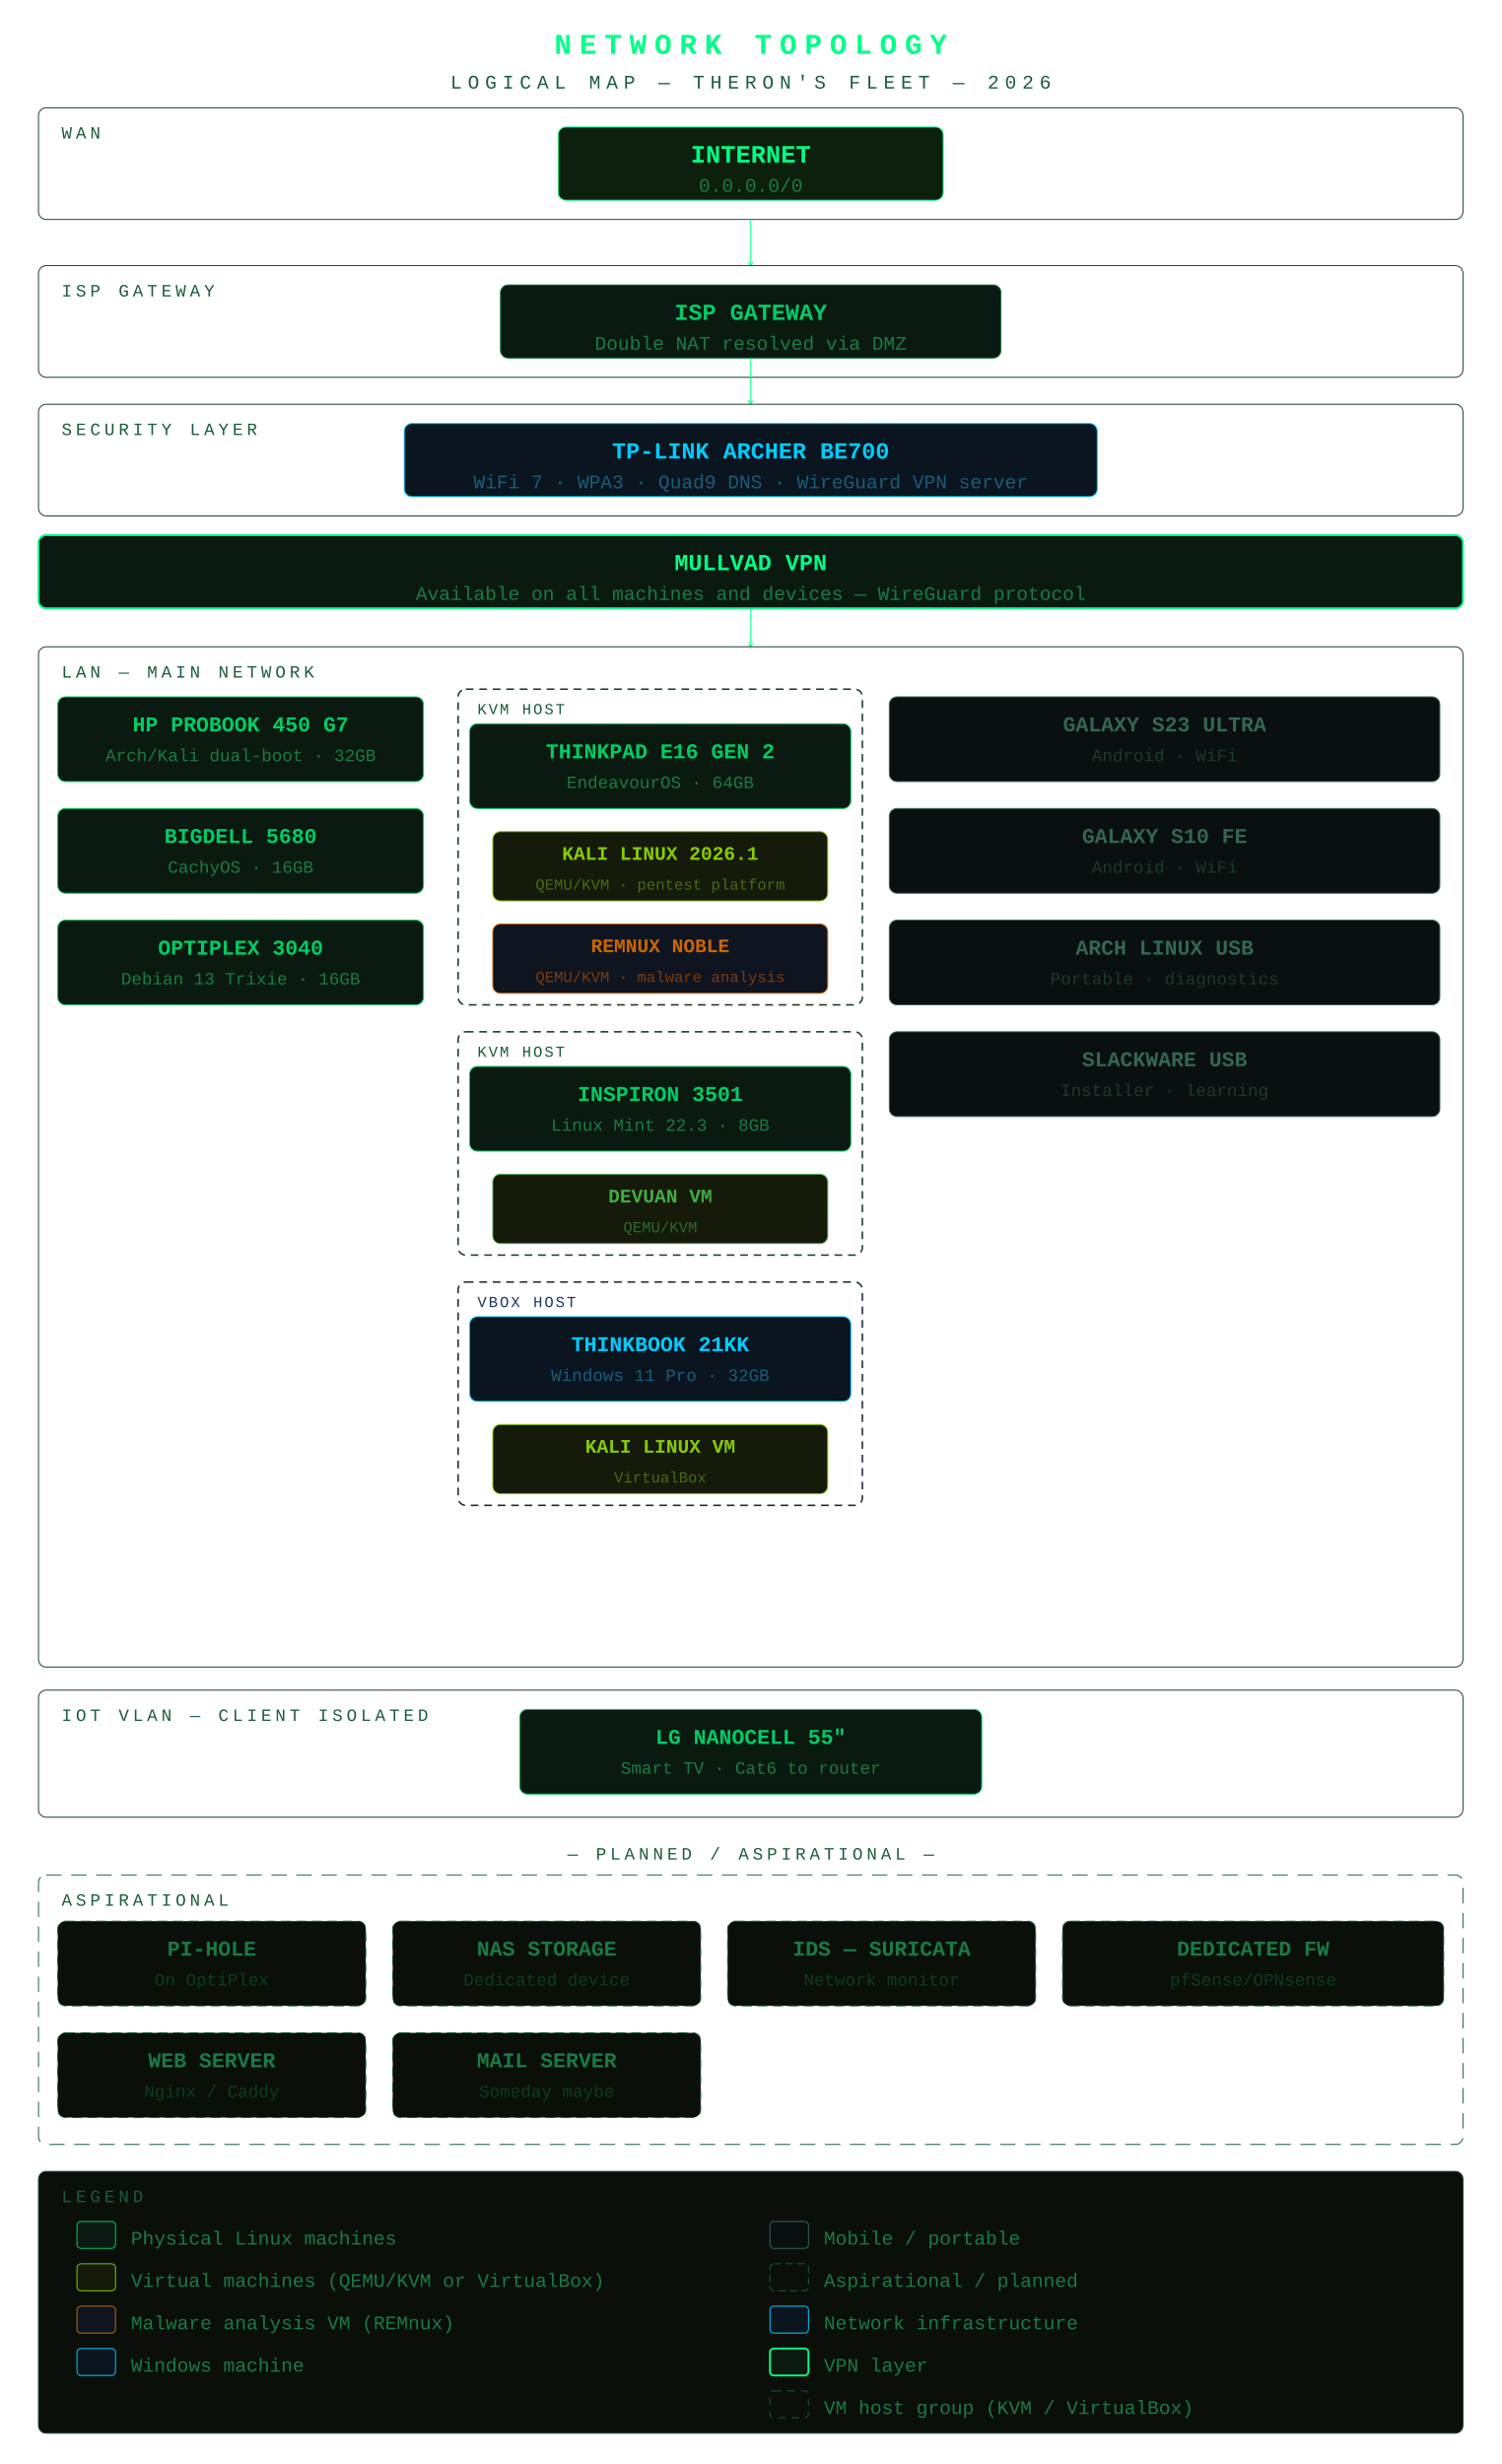
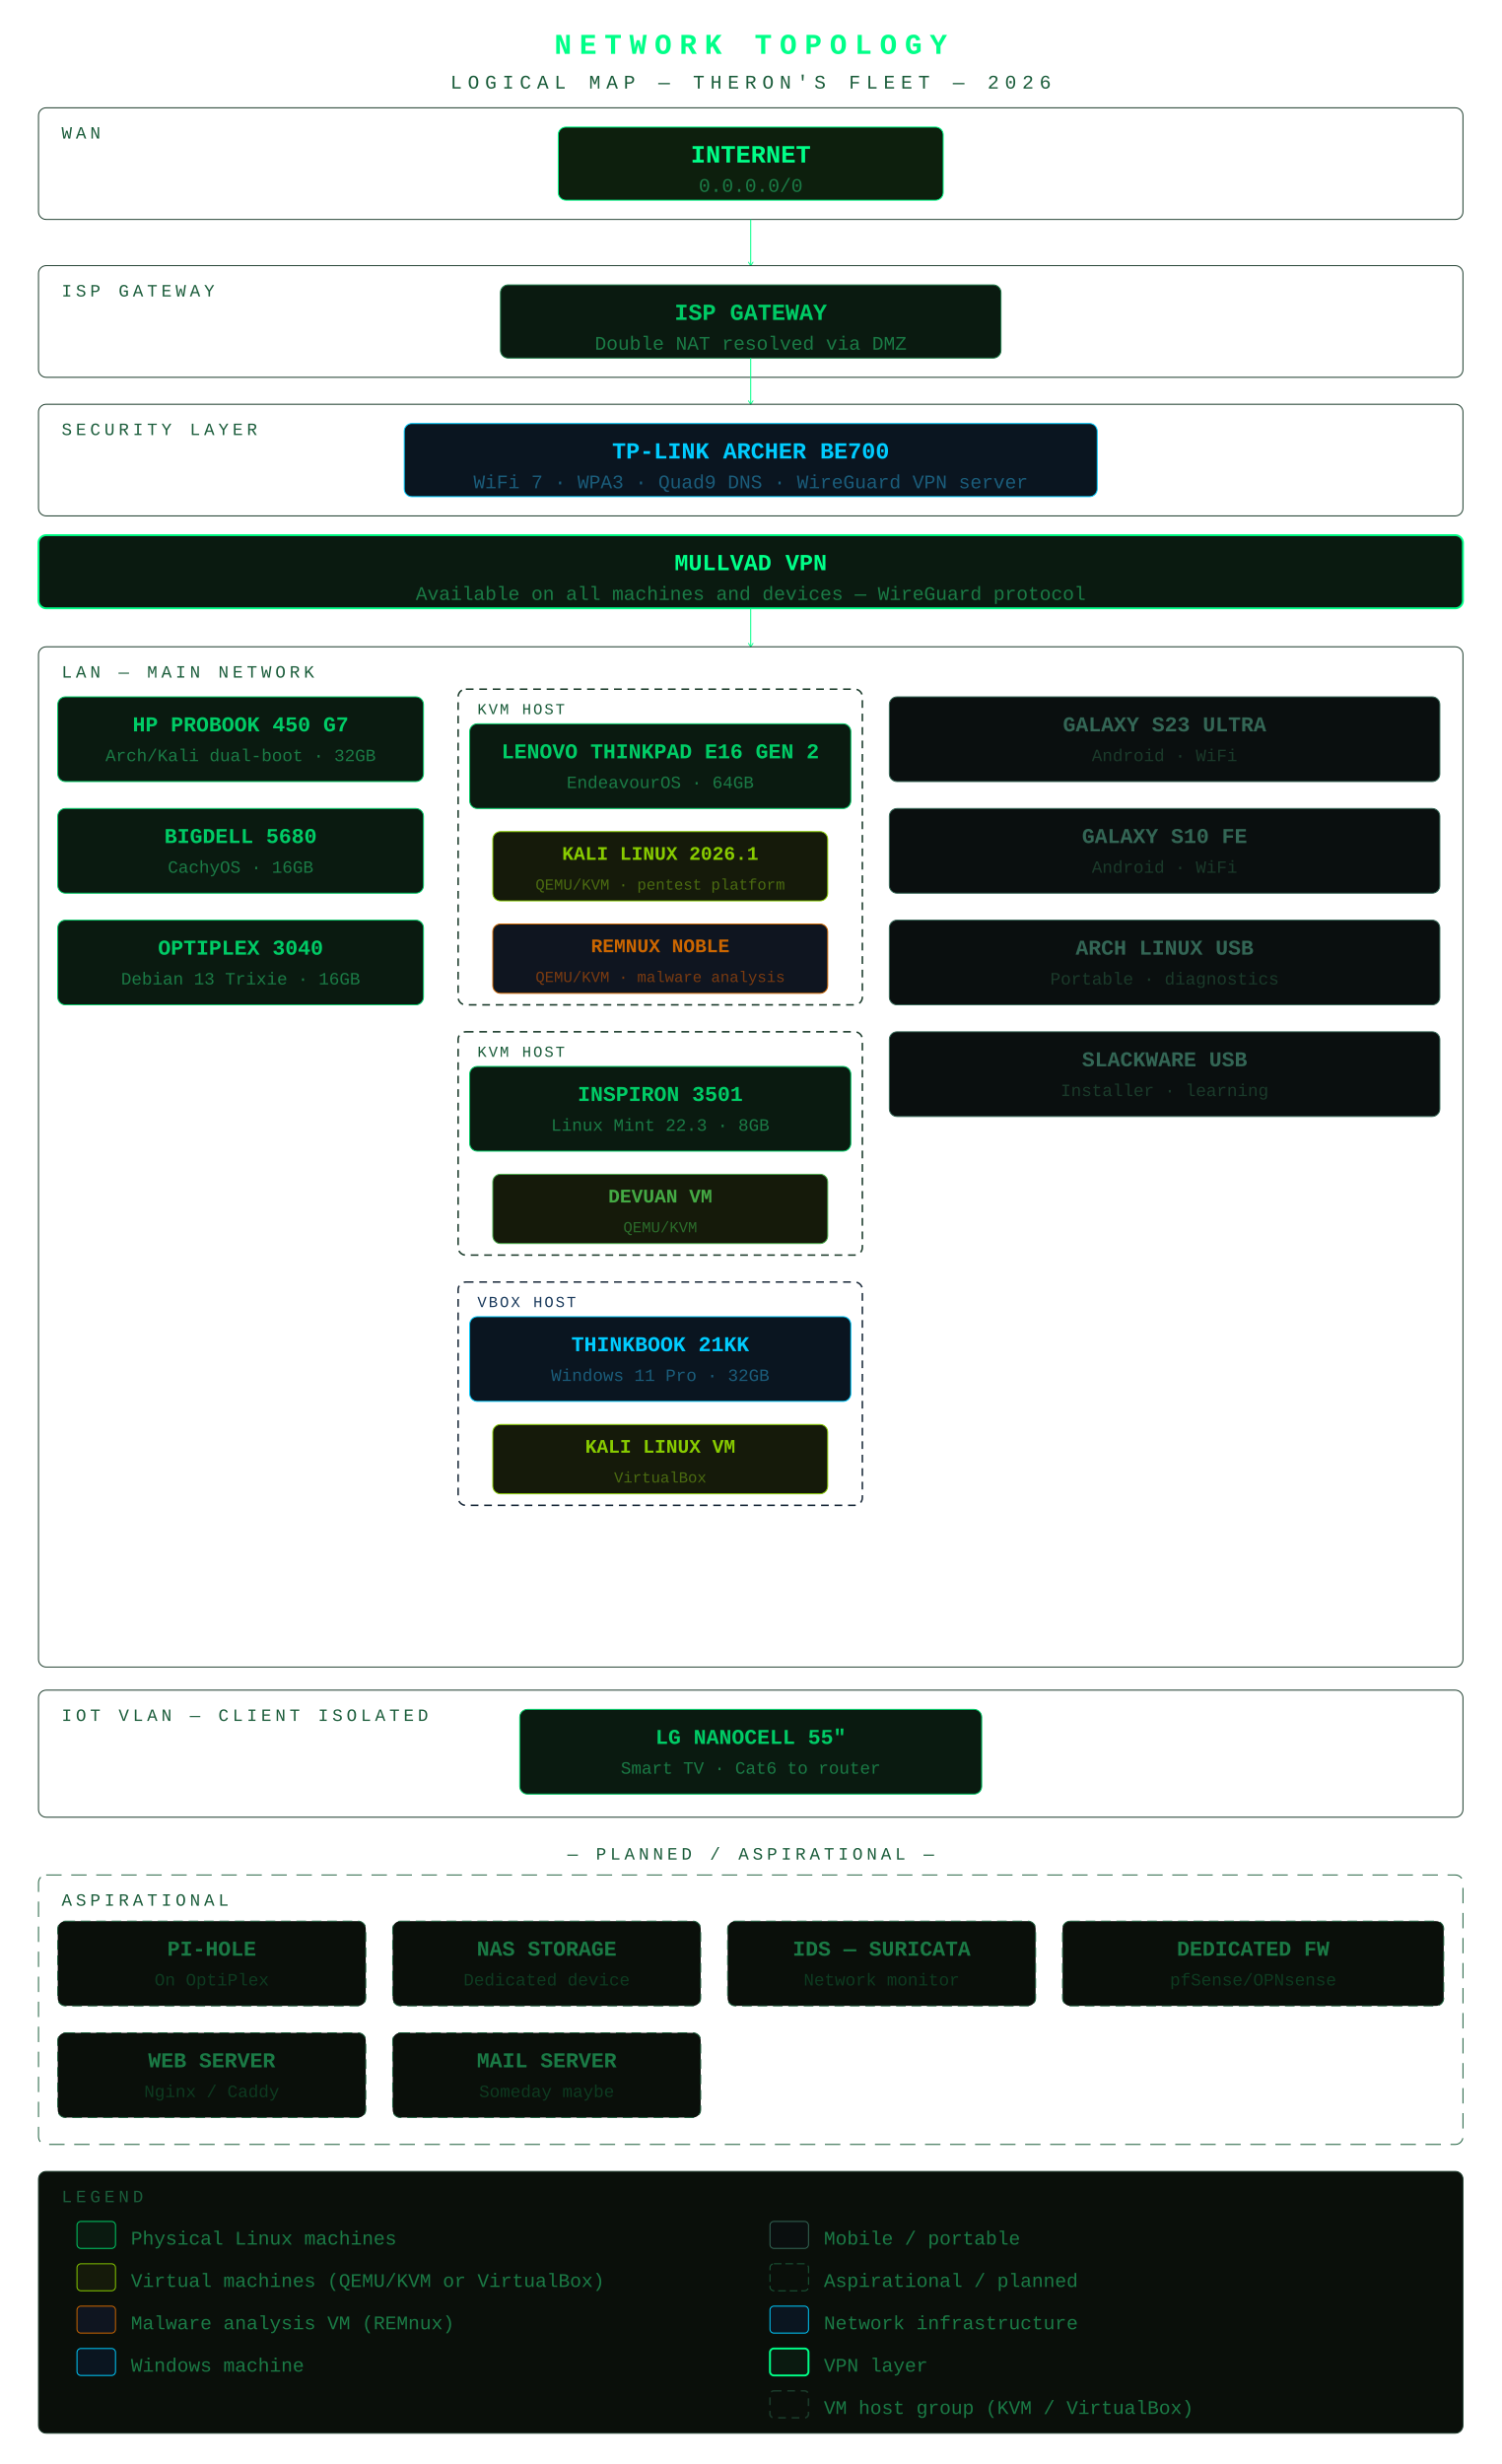
<svg xmlns="http://www.w3.org/2000/svg" width="100%" viewBox="0 0 780 1280" style="background:#0a0f0a;border-radius:8px">
  <defs>
    <marker id="arrow" viewBox="0 0 10 10" refX="8" refY="5" markerWidth="6" markerHeight="6" orient="auto-start-reverse">
      <path d="M2 1L8 5L2 9" fill="none" stroke="context-stroke" stroke-width="1.5" stroke-linecap="round" stroke-linejoin="round" />
    </marker>
  </defs>
  <text font-family="'Courier New',monospace" font-size="15" font-weight="bold" fill="#00ff88" x="390" y="28" text-anchor="middle" letter-spacing="4">NETWORK TOPOLOGY</text>
  <text font-family="'Courier New',monospace" font-size="10" fill="#1a5c3a" x="390" y="46" text-anchor="middle" letter-spacing="3">LOGICAL MAP — THERON'S FLEET — 2026</text>
  <rect x="20" y="56" width="740" height="58" rx="4" fill="none" stroke="#1a3a2a" stroke-width="0.5" />
  <text font-family="'Courier New',monospace" font-size="9" fill="#1a5c3a" x="32" y="72" letter-spacing="2">WAN</text>
  <rect x="290" y="66" width="200" height="38" rx="4" fill="#0d1f0d" stroke="#00ff88" stroke-width="0.5" />
  <text font-family="'Courier New',monospace" font-size="13" font-weight="bold" fill="#00ff88" x="390" y="81" text-anchor="middle" dominant-baseline="central">INTERNET</text>
  <text font-family="'Courier New',monospace" font-size="10" fill="#1a7a45" x="390" y="97" text-anchor="middle" dominant-baseline="central">0.0.0.0/0</text>
  <line x1="390" y1="114" x2="390" y2="138" stroke="#00ff88" stroke-width="0.5" marker-end="url(#arrow)" />
  <rect x="20" y="138" width="740" height="58" rx="4" fill="none" stroke="#1a3a2a" stroke-width="0.5" />
  <text font-family="'Courier New',monospace" font-size="9" fill="#1a5c3a" x="32" y="154" letter-spacing="2">ISP GATEWAY</text>
  <rect x="260" y="148" width="260" height="38" rx="4" fill="#0a1a10" stroke="#1a7a45" stroke-width="0.5" />
  <text font-family="'Courier New',monospace" font-size="12" font-weight="bold" fill="#00cc66" x="390" y="163" text-anchor="middle" dominant-baseline="central">ISP GATEWAY</text>
  <text font-family="'Courier New',monospace" font-size="10" fill="#1a7a45" x="390" y="179" text-anchor="middle" dominant-baseline="central">Double NAT resolved via DMZ</text>
  <line x1="390" y1="186" x2="390" y2="210" stroke="#00ff88" stroke-width="0.5" marker-end="url(#arrow)" />
  <rect x="20" y="210" width="740" height="58" rx="4" fill="none" stroke="#1a3a2a" stroke-width="0.5" />
  <text font-family="'Courier New',monospace" font-size="9" fill="#1a5c3a" x="32" y="226" letter-spacing="2">SECURITY LAYER</text>
  <rect x="210" y="220" width="360" height="38" rx="4" fill="#0a1520" stroke="#00ccff" stroke-width="0.5" />
  <text font-family="'Courier New',monospace" font-size="12" font-weight="bold" fill="#00ccff" x="390" y="235" text-anchor="middle" dominant-baseline="central">TP-LINK ARCHER BE700</text>
  <text font-family="'Courier New',monospace" font-size="10" fill="#1a5c7a" x="390" y="251" text-anchor="middle" dominant-baseline="central">WiFi 7 · WPA3 · Quad9 DNS · WireGuard VPN server</text>
  <rect x="20" y="278" width="740" height="38" rx="4" fill="#0a1a10" stroke="#00ff88" stroke-width="1" />
  <text font-family="'Courier New',monospace" font-size="12" font-weight="bold" fill="#00ff88" x="390" y="293" text-anchor="middle" dominant-baseline="central">MULLVAD VPN</text>
  <text font-family="'Courier New',monospace" font-size="10" fill="#1a7a45" x="390" y="309" text-anchor="middle" dominant-baseline="central">Available on all machines and devices — WireGuard protocol</text>
  <line x1="390" y1="316" x2="390" y2="336" stroke="#00ff88" stroke-width="0.5" marker-end="url(#arrow)" />
  <rect x="20" y="336" width="740" height="530" rx="4" fill="none" stroke="#1a3a2a" stroke-width="0.5" />
  <text font-family="'Courier New',monospace" font-size="9" fill="#1a5c3a" x="32" y="352" letter-spacing="2">LAN — MAIN NETWORK</text>
  <rect x="30" y="362" width="190" height="44" rx="4" fill="#0a1a10" stroke="#00cc66" stroke-width="0.5" />
  <text font-family="'Courier New',monospace" font-size="11" font-weight="bold" fill="#00cc66" x="125" y="377" text-anchor="middle" dominant-baseline="central">HP PROBOOK 450 G7</text>
  <text font-family="'Courier New',monospace" font-size="9" fill="#1a7a45" x="125" y="393" text-anchor="middle" dominant-baseline="central">Arch/Kali dual-boot · 32GB</text>
  <rect x="30" y="420" width="190" height="44" rx="4" fill="#0a1a10" stroke="#00cc66" stroke-width="0.5" />
  <text font-family="'Courier New',monospace" font-size="11" font-weight="bold" fill="#00cc66" x="125" y="435" text-anchor="middle" dominant-baseline="central">BIGDELL 5680</text>
  <text font-family="'Courier New',monospace" font-size="9" fill="#1a7a45" x="125" y="451" text-anchor="middle" dominant-baseline="central">CachyOS · 16GB</text>
  <rect x="30" y="478" width="190" height="44" rx="4" fill="#0a1a10" stroke="#00cc66" stroke-width="0.5" />
  <text font-family="'Courier New',monospace" font-size="11" font-weight="bold" fill="#00cc66" x="125" y="493" text-anchor="middle" dominant-baseline="central">OPTIPLEX 3040</text>
  <text font-family="'Courier New',monospace" font-size="9" fill="#1a7a45" x="125" y="509" text-anchor="middle" dominant-baseline="central">Debian 13 Trixie · 16GB</text>
  <rect x="238" y="358" width="210" height="164" rx="4" fill="none" stroke="#1a3a2a" stroke-width="0.8" stroke-dasharray="4 3" />
  <text font-family="'Courier New',monospace" font-size="8" fill="#1a5c3a" x="248" y="371" letter-spacing="1">KVM HOST</text>
  <rect x="244" y="376" width="198" height="44" rx="4" fill="#0a1a10" stroke="#00cc66" stroke-width="0.5" />
-   <text font-family="'Courier New',monospace" font-size="11" font-weight="bold" fill="#00cc66" x="343" y="391" text-anchor="middle" dominant-baseline="central">THINKPAD E16 GEN 2</text>
+   <text font-family="'Courier New',monospace" font-size="11" font-weight="bold" fill="#00cc66" x="343" y="391" text-anchor="middle" dominant-baseline="central">LENOVO THINKPAD E16 GEN 2</text>
  <text font-family="'Courier New',monospace" font-size="9" fill="#1a7a45" x="343" y="407" text-anchor="middle" dominant-baseline="central">EndeavourOS · 64GB</text>
  <rect x="256" y="432" width="174" height="36" rx="4" fill="#151a0a" stroke="#88cc00" stroke-width="0.5" />
  <text font-family="'Courier New',monospace" font-size="10" font-weight="bold" fill="#88cc00" x="343" y="444" text-anchor="middle" dominant-baseline="central">KALI LINUX 2026.1</text>
  <text font-family="'Courier New',monospace" font-size="8" fill="#4a6a10" x="343" y="460" text-anchor="middle" dominant-baseline="central">QEMU/KVM · pentest platform</text>
  <rect x="256" y="480" width="174" height="36" rx="4" fill="#0f1520" stroke="#cc6600" stroke-width="0.5" />
  <text font-family="'Courier New',monospace" font-size="10" font-weight="bold" fill="#cc6600" x="343" y="492" text-anchor="middle" dominant-baseline="central">REMNUX NOBLE</text>
  <text font-family="'Courier New',monospace" font-size="8" fill="#7a3a10" x="343" y="508" text-anchor="middle" dominant-baseline="central">QEMU/KVM · malware analysis</text>
  <rect x="238" y="536" width="210" height="116" rx="4" fill="none" stroke="#1a3a2a" stroke-width="0.8" stroke-dasharray="4 3" />
  <text font-family="'Courier New',monospace" font-size="8" fill="#1a5c3a" x="248" y="549" letter-spacing="1">KVM HOST</text>
  <rect x="244" y="554" width="198" height="44" rx="4" fill="#0a1a10" stroke="#00cc66" stroke-width="0.5" />
  <text font-family="'Courier New',monospace" font-size="11" font-weight="bold" fill="#00cc66" x="343" y="569" text-anchor="middle" dominant-baseline="central">INSPIRON 3501</text>
  <text font-family="'Courier New',monospace" font-size="9" fill="#1a7a45" x="343" y="585" text-anchor="middle" dominant-baseline="central">Linux Mint 22.3 · 8GB</text>
  <rect x="256" y="610" width="174" height="36" rx="4" fill="#151a0a" stroke="#44aa44" stroke-width="0.5" />
  <text font-family="'Courier New',monospace" font-size="10" font-weight="bold" fill="#44aa44" x="343" y="622" text-anchor="middle" dominant-baseline="central">DEVUAN VM</text>
  <text font-family="'Courier New',monospace" font-size="8" fill="#2a6a2a" x="343" y="638" text-anchor="middle" dominant-baseline="central">QEMU/KVM</text>
  <rect x="238" y="666" width="210" height="116" rx="4" fill="none" stroke="#1a2a3a" stroke-width="0.8" stroke-dasharray="4 3" />
  <text font-family="'Courier New',monospace" font-size="8" fill="#1a3a5c" x="248" y="679" letter-spacing="1">VBOX HOST</text>
  <rect x="244" y="684" width="198" height="44" rx="4" fill="#0a1520" stroke="#00ccff" stroke-width="0.5" />
  <text font-family="'Courier New',monospace" font-size="11" font-weight="bold" fill="#00ccff" x="343" y="699" text-anchor="middle" dominant-baseline="central">THINKBOOK 21KK</text>
  <text font-family="'Courier New',monospace" font-size="9" fill="#1a5c7a" x="343" y="715" text-anchor="middle" dominant-baseline="central">Windows 11 Pro · 32GB</text>
  <rect x="256" y="740" width="174" height="36" rx="4" fill="#151a0a" stroke="#88cc00" stroke-width="0.5" />
  <text font-family="'Courier New',monospace" font-size="10" font-weight="bold" fill="#88cc00" x="343" y="752" text-anchor="middle" dominant-baseline="central">KALI LINUX VM</text>
  <text font-family="'Courier New',monospace" font-size="8" fill="#4a6a10" x="343" y="768" text-anchor="middle" dominant-baseline="central">VirtualBox</text>
  <rect x="462" y="362" width="286" height="44" rx="4" fill="#0a0f0f" stroke="#336655" stroke-width="0.5" />
  <text font-family="'Courier New',monospace" font-size="11" font-weight="bold" fill="#336655" x="605" y="377" text-anchor="middle" dominant-baseline="central">GALAXY S23 ULTRA</text>
  <text font-family="'Courier New',monospace" font-size="9" fill="#1a3a2a" x="605" y="393" text-anchor="middle" dominant-baseline="central">Android · WiFi</text>
  <rect x="462" y="420" width="286" height="44" rx="4" fill="#0a0f0f" stroke="#336655" stroke-width="0.5" />
  <text font-family="'Courier New',monospace" font-size="11" font-weight="bold" fill="#336655" x="605" y="435" text-anchor="middle" dominant-baseline="central">GALAXY S10 FE</text>
  <text font-family="'Courier New',monospace" font-size="9" fill="#1a3a2a" x="605" y="451" text-anchor="middle" dominant-baseline="central">Android · WiFi</text>
  <rect x="462" y="478" width="286" height="44" rx="4" fill="#0a0f0f" stroke="#336655" stroke-width="0.5" />
  <text font-family="'Courier New',monospace" font-size="11" font-weight="bold" fill="#336655" x="605" y="493" text-anchor="middle" dominant-baseline="central">ARCH LINUX USB</text>
  <text font-family="'Courier New',monospace" font-size="9" fill="#1a3a2a" x="605" y="509" text-anchor="middle" dominant-baseline="central">Portable · diagnostics</text>
  <rect x="462" y="536" width="286" height="44" rx="4" fill="#0a0f0f" stroke="#336655" stroke-width="0.5" />
  <text font-family="'Courier New',monospace" font-size="11" font-weight="bold" fill="#336655" x="605" y="551" text-anchor="middle" dominant-baseline="central">SLACKWARE USB</text>
  <text font-family="'Courier New',monospace" font-size="9" fill="#1a3a2a" x="605" y="567" text-anchor="middle" dominant-baseline="central">Installer · learning</text>
  <rect x="20" y="878" width="740" height="66" rx="4" fill="none" stroke="#1a3a2a" stroke-width="0.5" />
  <text font-family="'Courier New',monospace" font-size="9" fill="#1a5c3a" x="32" y="894" letter-spacing="2">IOT VLAN — CLIENT ISOLATED</text>
  <rect x="270" y="888" width="240" height="44" rx="4" fill="#0a1a10" stroke="#00cc66" stroke-width="0.5" />
  <text font-family="'Courier New',monospace" font-size="11" font-weight="bold" fill="#00cc66" x="390" y="903" text-anchor="middle" dominant-baseline="central">LG NANOCELL 55"</text>
  <text font-family="'Courier New',monospace" font-size="9" fill="#1a7a45" x="390" y="919" text-anchor="middle" dominant-baseline="central">Smart TV · Cat6 to router</text>
  <text font-family="'Courier New',monospace" font-size="9" fill="#1a5c3a" x="390" y="966" text-anchor="middle" letter-spacing="2">— PLANNED / ASPIRATIONAL —</text>
  <rect x="20" y="974" width="740" height="140" rx="4" fill="none" stroke="#1a5c3a" stroke-width="0.5" stroke-dasharray="8 5" />
  <text font-family="'Courier New',monospace" font-size="9" fill="#1a5c3a" x="32" y="990" letter-spacing="2">ASPIRATIONAL</text>
  <rect x="30" y="998" width="160" height="44" rx="4" fill="#0a0f0a" stroke="#1a5c3a" stroke-width="0.5" stroke-dasharray="5 3" />
  <text font-family="'Courier New',monospace" font-size="11" font-weight="bold" fill="#1a7a45" x="110" y="1013" text-anchor="middle" dominant-baseline="central">PI-HOLE</text>
  <text font-family="'Courier New',monospace" font-size="9" fill="#0d3a20" x="110" y="1029" text-anchor="middle" dominant-baseline="central">On OptiPlex</text>
  <rect x="204" y="998" width="160" height="44" rx="4" fill="#0a0f0a" stroke="#1a5c3a" stroke-width="0.5" stroke-dasharray="5 3" />
  <text font-family="'Courier New',monospace" font-size="11" font-weight="bold" fill="#1a7a45" x="284" y="1013" text-anchor="middle" dominant-baseline="central">NAS STORAGE</text>
  <text font-family="'Courier New',monospace" font-size="9" fill="#0d3a20" x="284" y="1029" text-anchor="middle" dominant-baseline="central">Dedicated device</text>
  <rect x="378" y="998" width="160" height="44" rx="4" fill="#0a0f0a" stroke="#1a5c3a" stroke-width="0.5" stroke-dasharray="5 3" />
  <text font-family="'Courier New',monospace" font-size="11" font-weight="bold" fill="#1a7a45" x="458" y="1013" text-anchor="middle" dominant-baseline="central">IDS — SURICATA</text>
  <text font-family="'Courier New',monospace" font-size="9" fill="#0d3a20" x="458" y="1029" text-anchor="middle" dominant-baseline="central">Network monitor</text>
  <rect x="552" y="998" width="198" height="44" rx="4" fill="#0a0f0a" stroke="#1a5c3a" stroke-width="0.5" stroke-dasharray="5 3" />
  <text font-family="'Courier New',monospace" font-size="11" font-weight="bold" fill="#1a7a45" x="651" y="1013" text-anchor="middle" dominant-baseline="central">DEDICATED FW</text>
  <text font-family="'Courier New',monospace" font-size="9" fill="#0d3a20" x="651" y="1029" text-anchor="middle" dominant-baseline="central">pfSense/OPNsense</text>
  <rect x="30" y="1056" width="160" height="44" rx="4" fill="#0a0f0a" stroke="#1a5c3a" stroke-width="0.5" stroke-dasharray="5 3" />
  <text font-family="'Courier New',monospace" font-size="11" font-weight="bold" fill="#1a7a45" x="110" y="1071" text-anchor="middle" dominant-baseline="central">WEB SERVER</text>
  <text font-family="'Courier New',monospace" font-size="9" fill="#0d3a20" x="110" y="1087" text-anchor="middle" dominant-baseline="central">Nginx / Caddy</text>
  <rect x="204" y="1056" width="160" height="44" rx="4" fill="#0a0f0a" stroke="#1a5c3a" stroke-width="0.5" stroke-dasharray="5 3" />
  <text font-family="'Courier New',monospace" font-size="11" font-weight="bold" fill="#1a7a45" x="284" y="1071" text-anchor="middle" dominant-baseline="central">MAIL SERVER</text>
  <text font-family="'Courier New',monospace" font-size="9" fill="#0d3a20" x="284" y="1087" text-anchor="middle" dominant-baseline="central">Someday maybe</text>
  <rect x="20" y="1128" width="740" height="136" rx="4" fill="#0a0f0a" stroke="#1a3a2a" stroke-width="0.5" />
  <text font-family="'Courier New',monospace" font-size="9" fill="#1a5c3a" x="32" y="1144" letter-spacing="2">LEGEND</text>
  <rect x="40" y="1154" width="20" height="14" rx="2" fill="#0a1a10" stroke="#00cc66" stroke-width="0.5" />
  <text font-family="'Courier New',monospace" font-size="10" fill="#1a7a45" x="68" y="1166">Physical Linux machines</text>
  <rect x="40" y="1176" width="20" height="14" rx="2" fill="#151a0a" stroke="#88cc00" stroke-width="0.5" />
  <text font-family="'Courier New',monospace" font-size="10" fill="#1a7a45" x="68" y="1188">Virtual machines (QEMU/KVM or VirtualBox)</text>
  <rect x="40" y="1198" width="20" height="14" rx="2" fill="#0f1520" stroke="#cc6600" stroke-width="0.5" />
  <text font-family="'Courier New',monospace" font-size="10" fill="#1a7a45" x="68" y="1210">Malware analysis VM (REMnux)</text>
  <rect x="40" y="1220" width="20" height="14" rx="2" fill="#0a1520" stroke="#00ccff" stroke-width="0.5" />
  <text font-family="'Courier New',monospace" font-size="10" fill="#1a7a45" x="68" y="1232">Windows machine</text>
  <rect x="400" y="1154" width="20" height="14" rx="2" fill="#0a0f0f" stroke="#336655" stroke-width="0.5" />
  <text font-family="'Courier New',monospace" font-size="10" fill="#1a7a45" x="428" y="1166">Mobile / portable</text>
  <rect x="400" y="1176" width="20" height="14" rx="2" fill="#0a0f0a" stroke="#1a5c3a" stroke-width="0.5" stroke-dasharray="4 2" />
  <text font-family="'Courier New',monospace" font-size="10" fill="#1a7a45" x="428" y="1188">Aspirational / planned</text>
  <rect x="400" y="1198" width="20" height="14" rx="2" fill="#0a1520" stroke="#00ccff" stroke-width="0.5" />
  <text font-family="'Courier New',monospace" font-size="10" fill="#1a7a45" x="428" y="1210">Network infrastructure</text>
  <rect x="400" y="1220" width="20" height="14" rx="2" fill="#0a1a10" stroke="#00ff88" stroke-width="1" />
  <text font-family="'Courier New',monospace" font-size="10" fill="#1a7a45" x="428" y="1232">VPN layer</text>
  <rect x="400" y="1242" width="20" height="14" rx="2" fill="none" stroke="#1a3a2a" stroke-width="0.8" stroke-dasharray="4 3" />
  <text font-family="'Courier New',monospace" font-size="10" fill="#1a7a45" x="428" y="1254">VM host group (KVM / VirtualBox)</text>
</svg>
